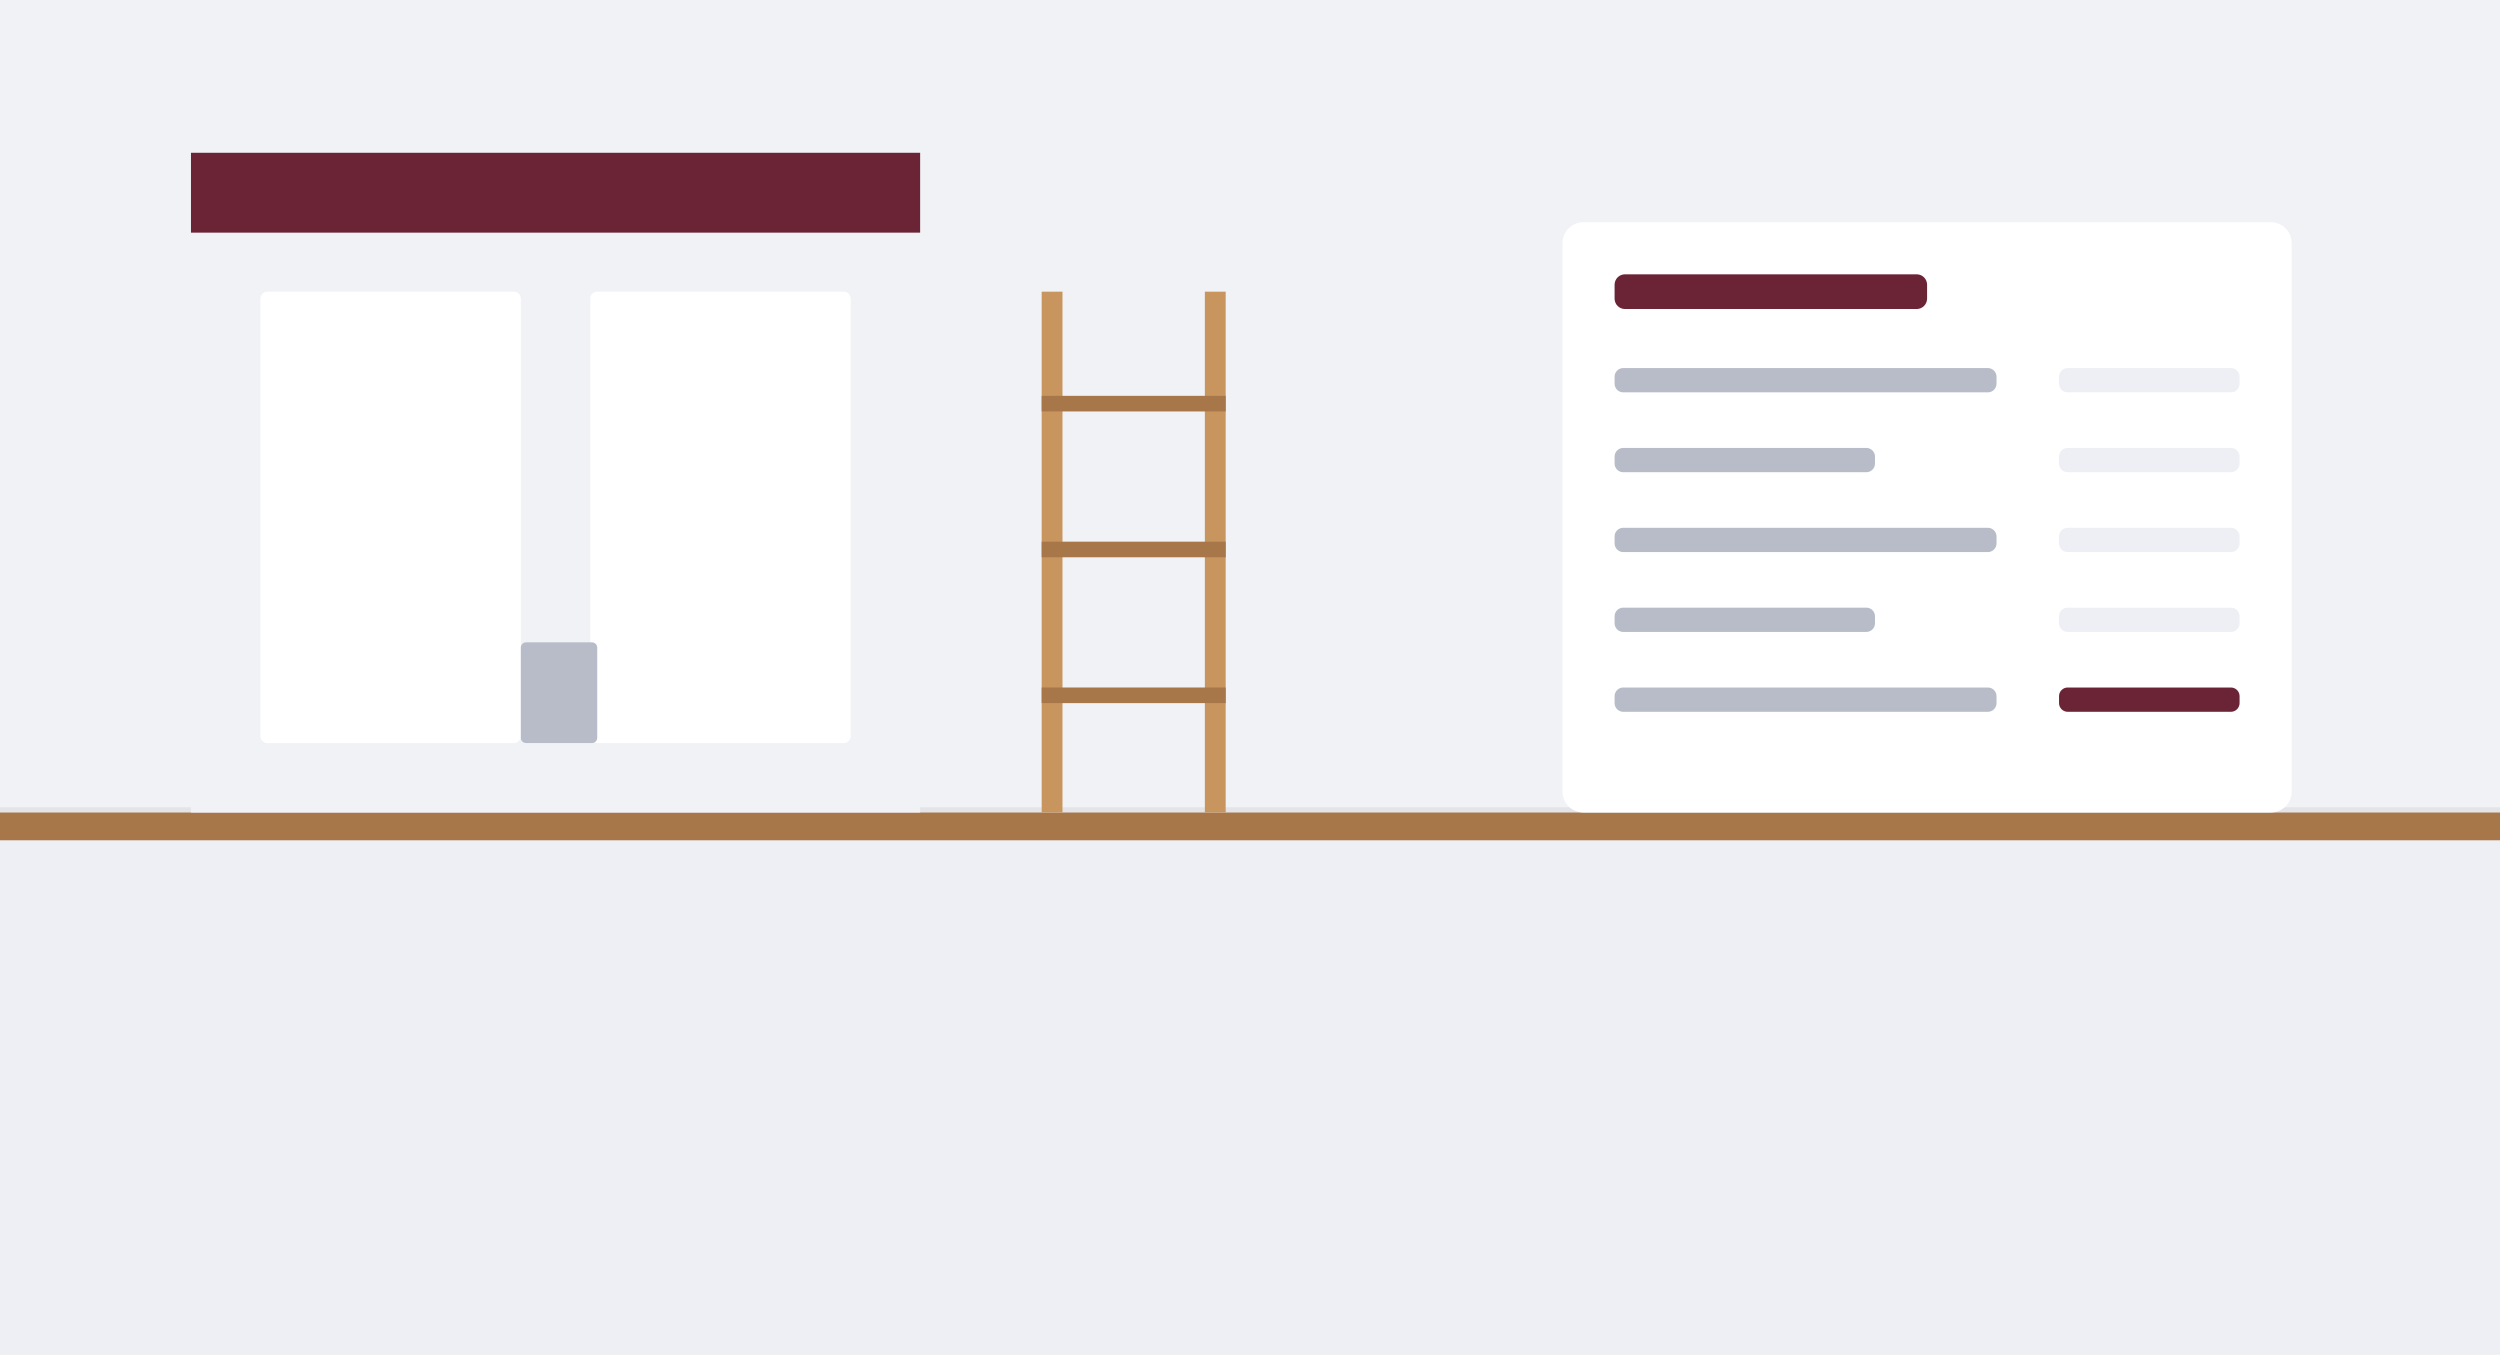
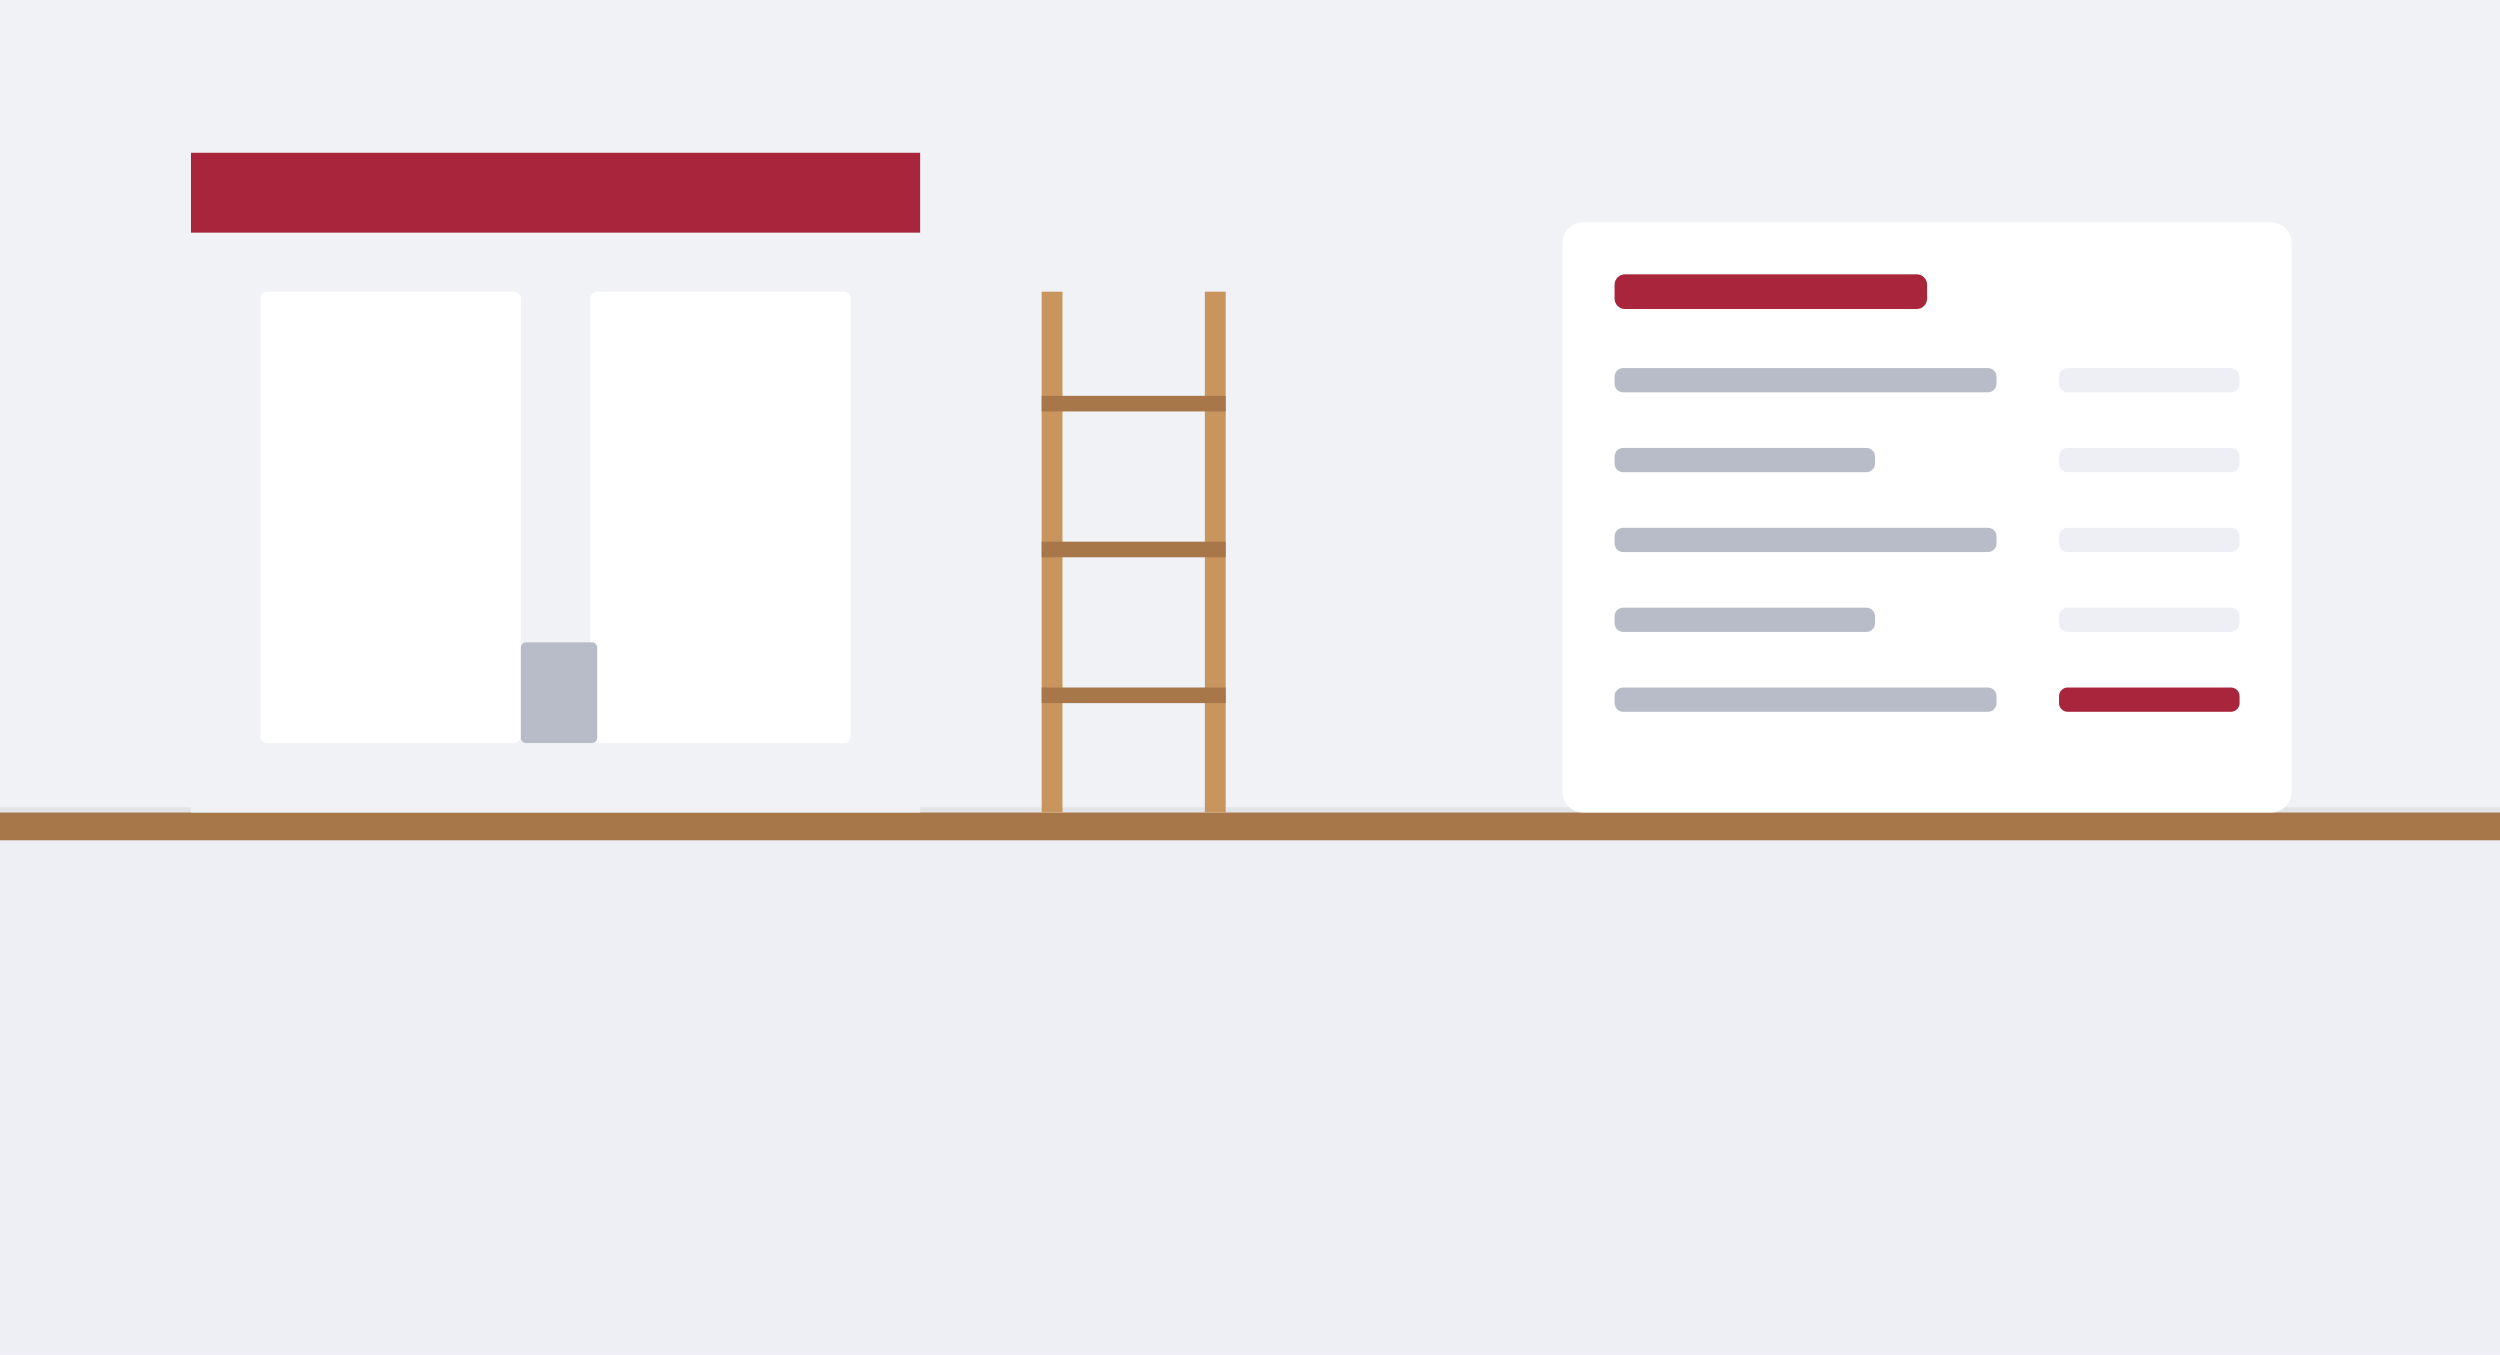
<svg xmlns="http://www.w3.org/2000/svg" viewBox="0 0 1440 780" width="1440" height="780" role="img">
  <rect x="0" y="0" width="1440" height="780" fill="#F7F8FA" />
  <rect x="0" y="0" width="1440" height="468" fill="#F1F2F6" />
  <rect x="0" y="468" width="1440" height="312" fill="#EDEFF4" />
  <rect x="0" y="465" width="1440" height="3" fill="rgba(0,0,0,.06)" />
  <rect x="0" y="468" width="1440" height="16" fill="#A87749" />
  <g transform="translate(110,88)">
    <rect x="0" y="0" width="420" height="380" fill="#F1F2F6" />
-     <rect x="0" y="0" width="420" height="46" fill="#6B2436" />
+     <rect x="0" y="0" width="420" height="46" fill="#A9253B" />
    <rect x="40" y="80" width="150" height="260" fill="#FFFFFF" rx="4" />
    <rect x="230" y="80" width="150" height="260" fill="#FFFFFF" rx="4" />
    <rect x="190" y="282" width="44" height="58" fill="#B7BCC8" rx="3" />
  </g>
  <g transform="translate(600,168)">
    <rect x="0" y="0" width="12" height="300" fill="#C9955F" />
    <rect x="94" y="0" width="12" height="300" fill="#C9955F" />
    <rect x="0" y="60" width="106" height="9" fill="#A87749" />
    <rect x="0" y="144" width="106" height="9" fill="#A87749" />
    <rect x="0" y="228" width="106" height="9" fill="#A87749" />
  </g>
  <g transform="translate(900,128)">
    <rect x="0" y="0" width="420" height="340" fill="#FFFFFF" rx="12" />
-     <rect x="30" y="30" width="180" height="20" fill="#6B2436" rx="6" />
+     <rect x="30" y="30" width="180" height="20" fill="#A9253B" rx="6" />
    <rect x="30" y="84" width="220" height="14" fill="#B7BCC8" rx="5" />
    <rect x="30" y="130" width="150" height="14" fill="#B7BCC8" rx="5" />
    <rect x="30" y="176" width="220" height="14" fill="#B7BCC8" rx="5" />
    <rect x="30" y="222" width="150" height="14" fill="#B7BCC8" rx="5" />
    <rect x="30" y="268" width="220" height="14" fill="#B7BCC8" rx="5" />
    <rect x="286" y="84" width="104" height="14" fill="#EDEFF4" rx="5" />
    <rect x="286" y="130" width="104" height="14" fill="#EDEFF4" rx="5" />
    <rect x="286" y="176" width="104" height="14" fill="#EDEFF4" rx="5" />
    <rect x="286" y="222" width="104" height="14" fill="#EDEFF4" rx="5" />
-     <rect x="286" y="268" width="104" height="14" fill="#6B2436" rx="5" />
+     <rect x="286" y="268" width="104" height="14" fill="#A9253B" rx="5" />
  </g>
</svg>
